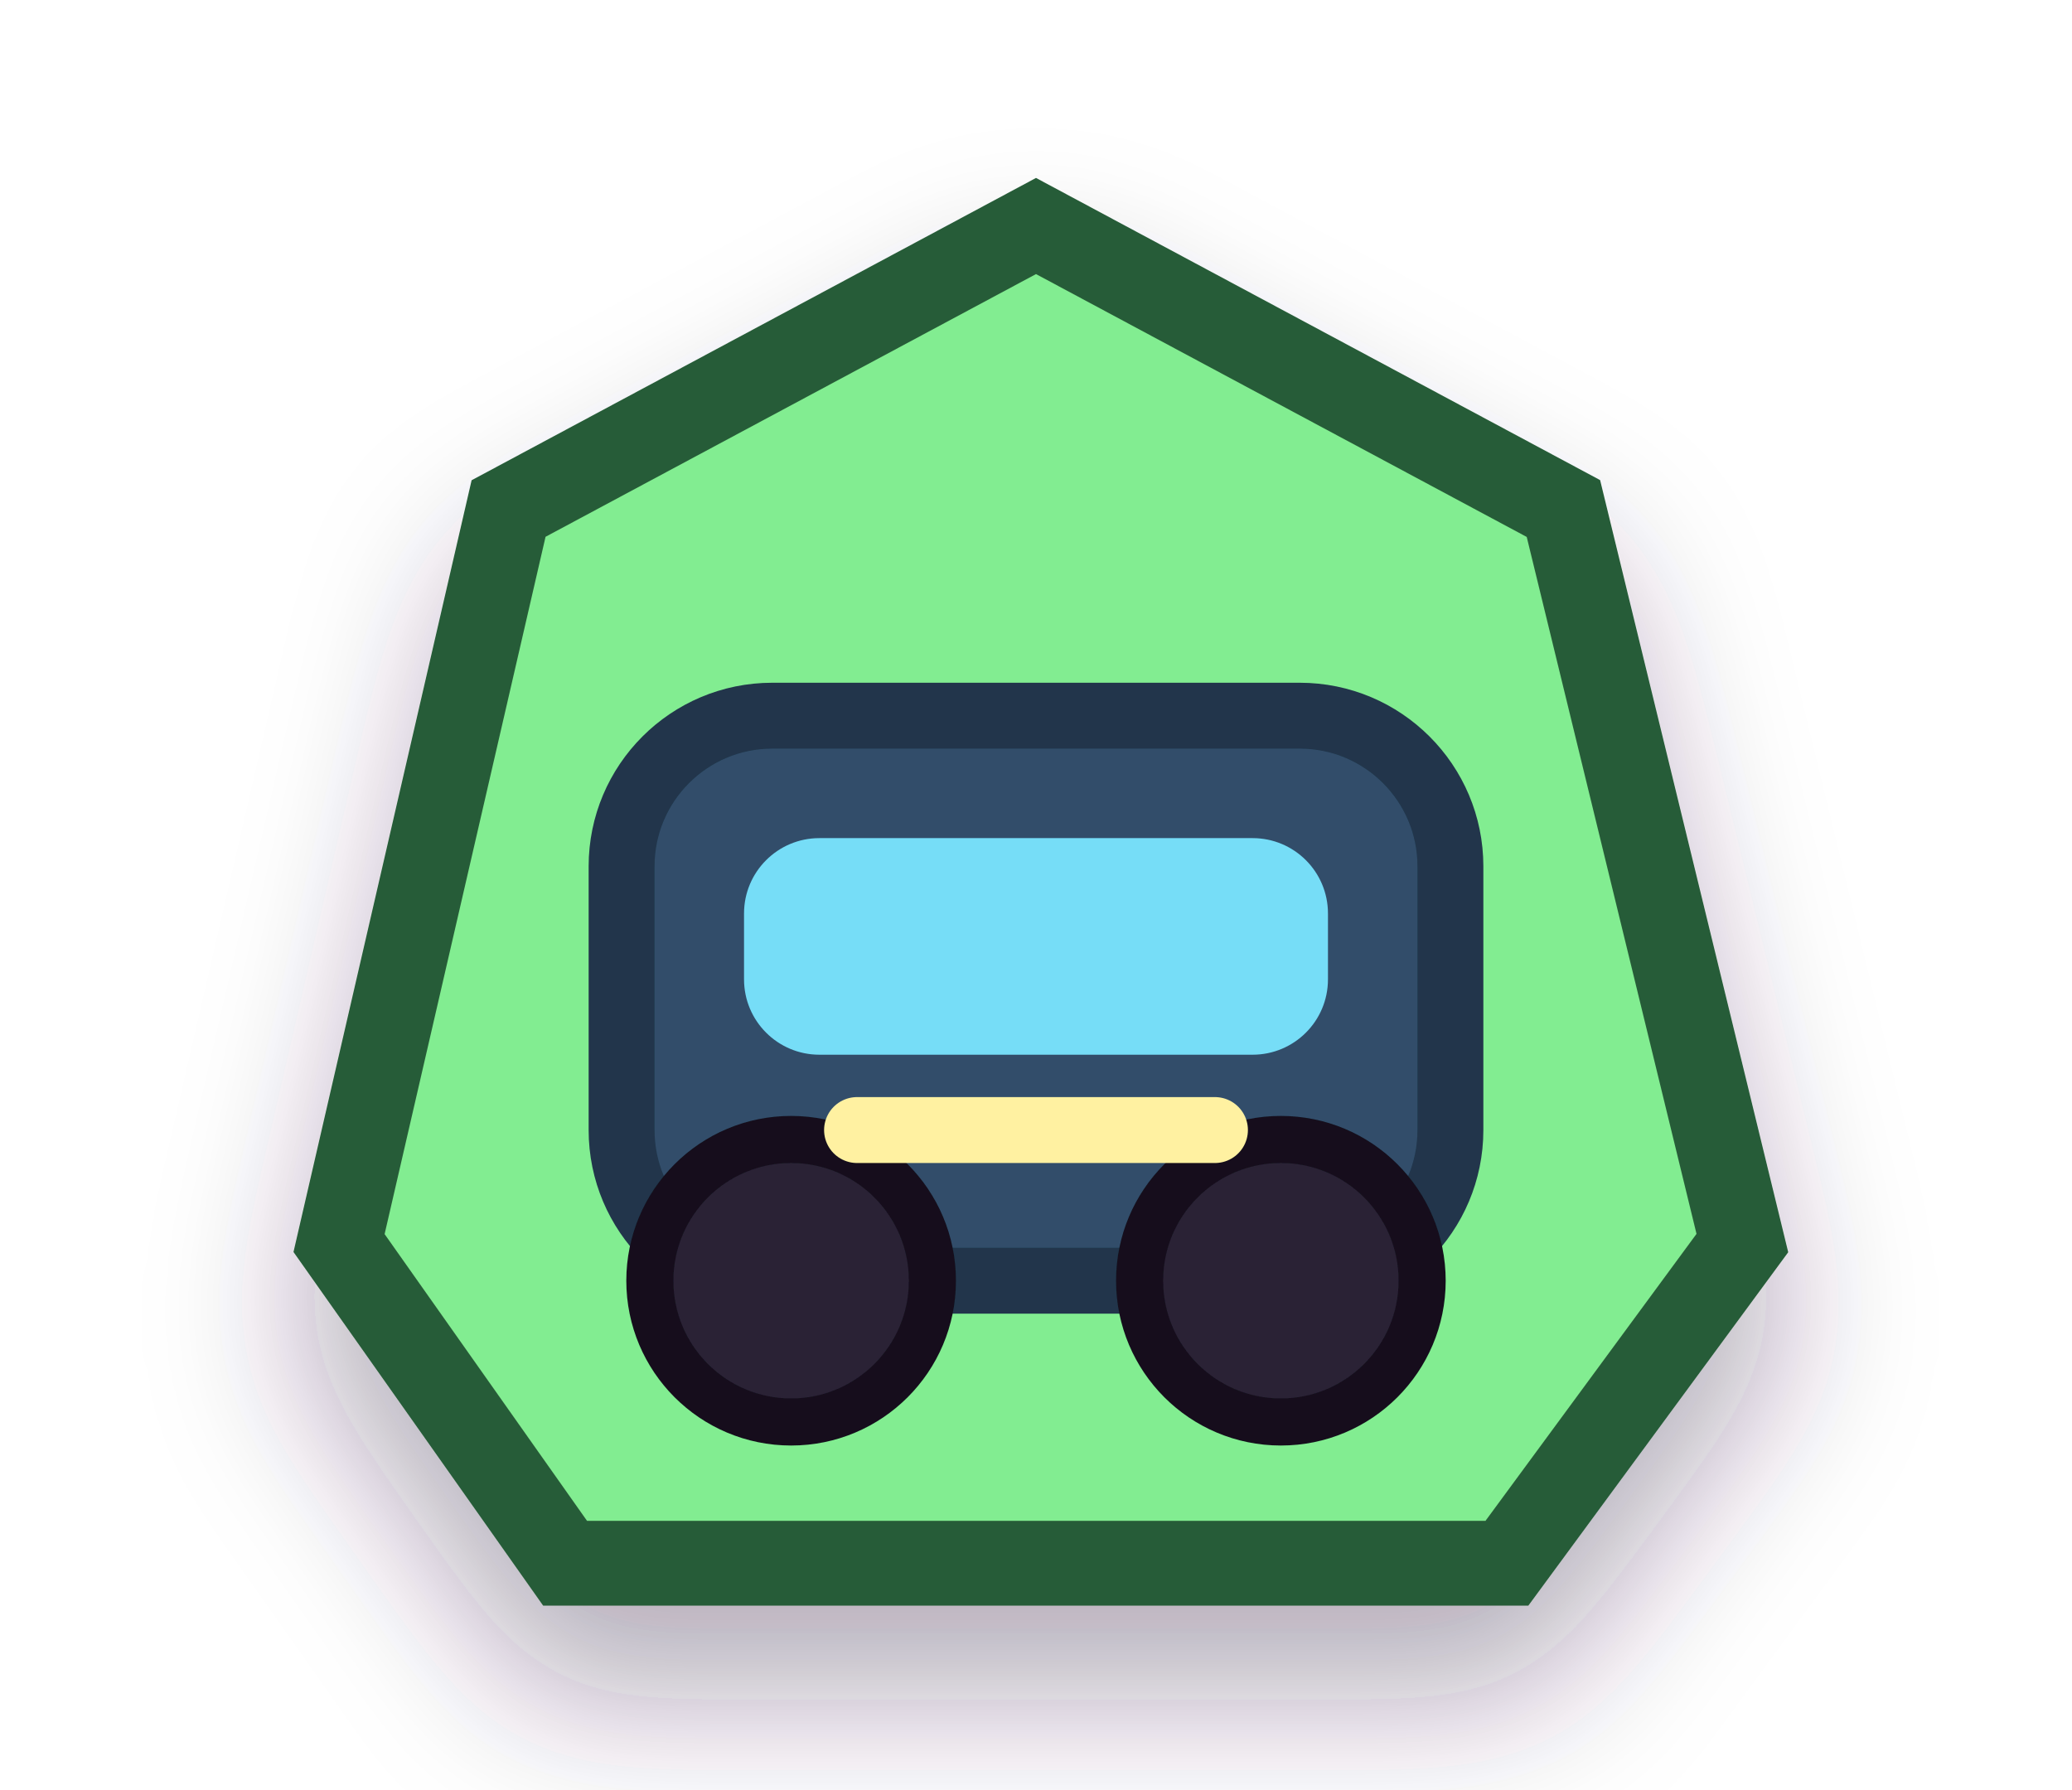
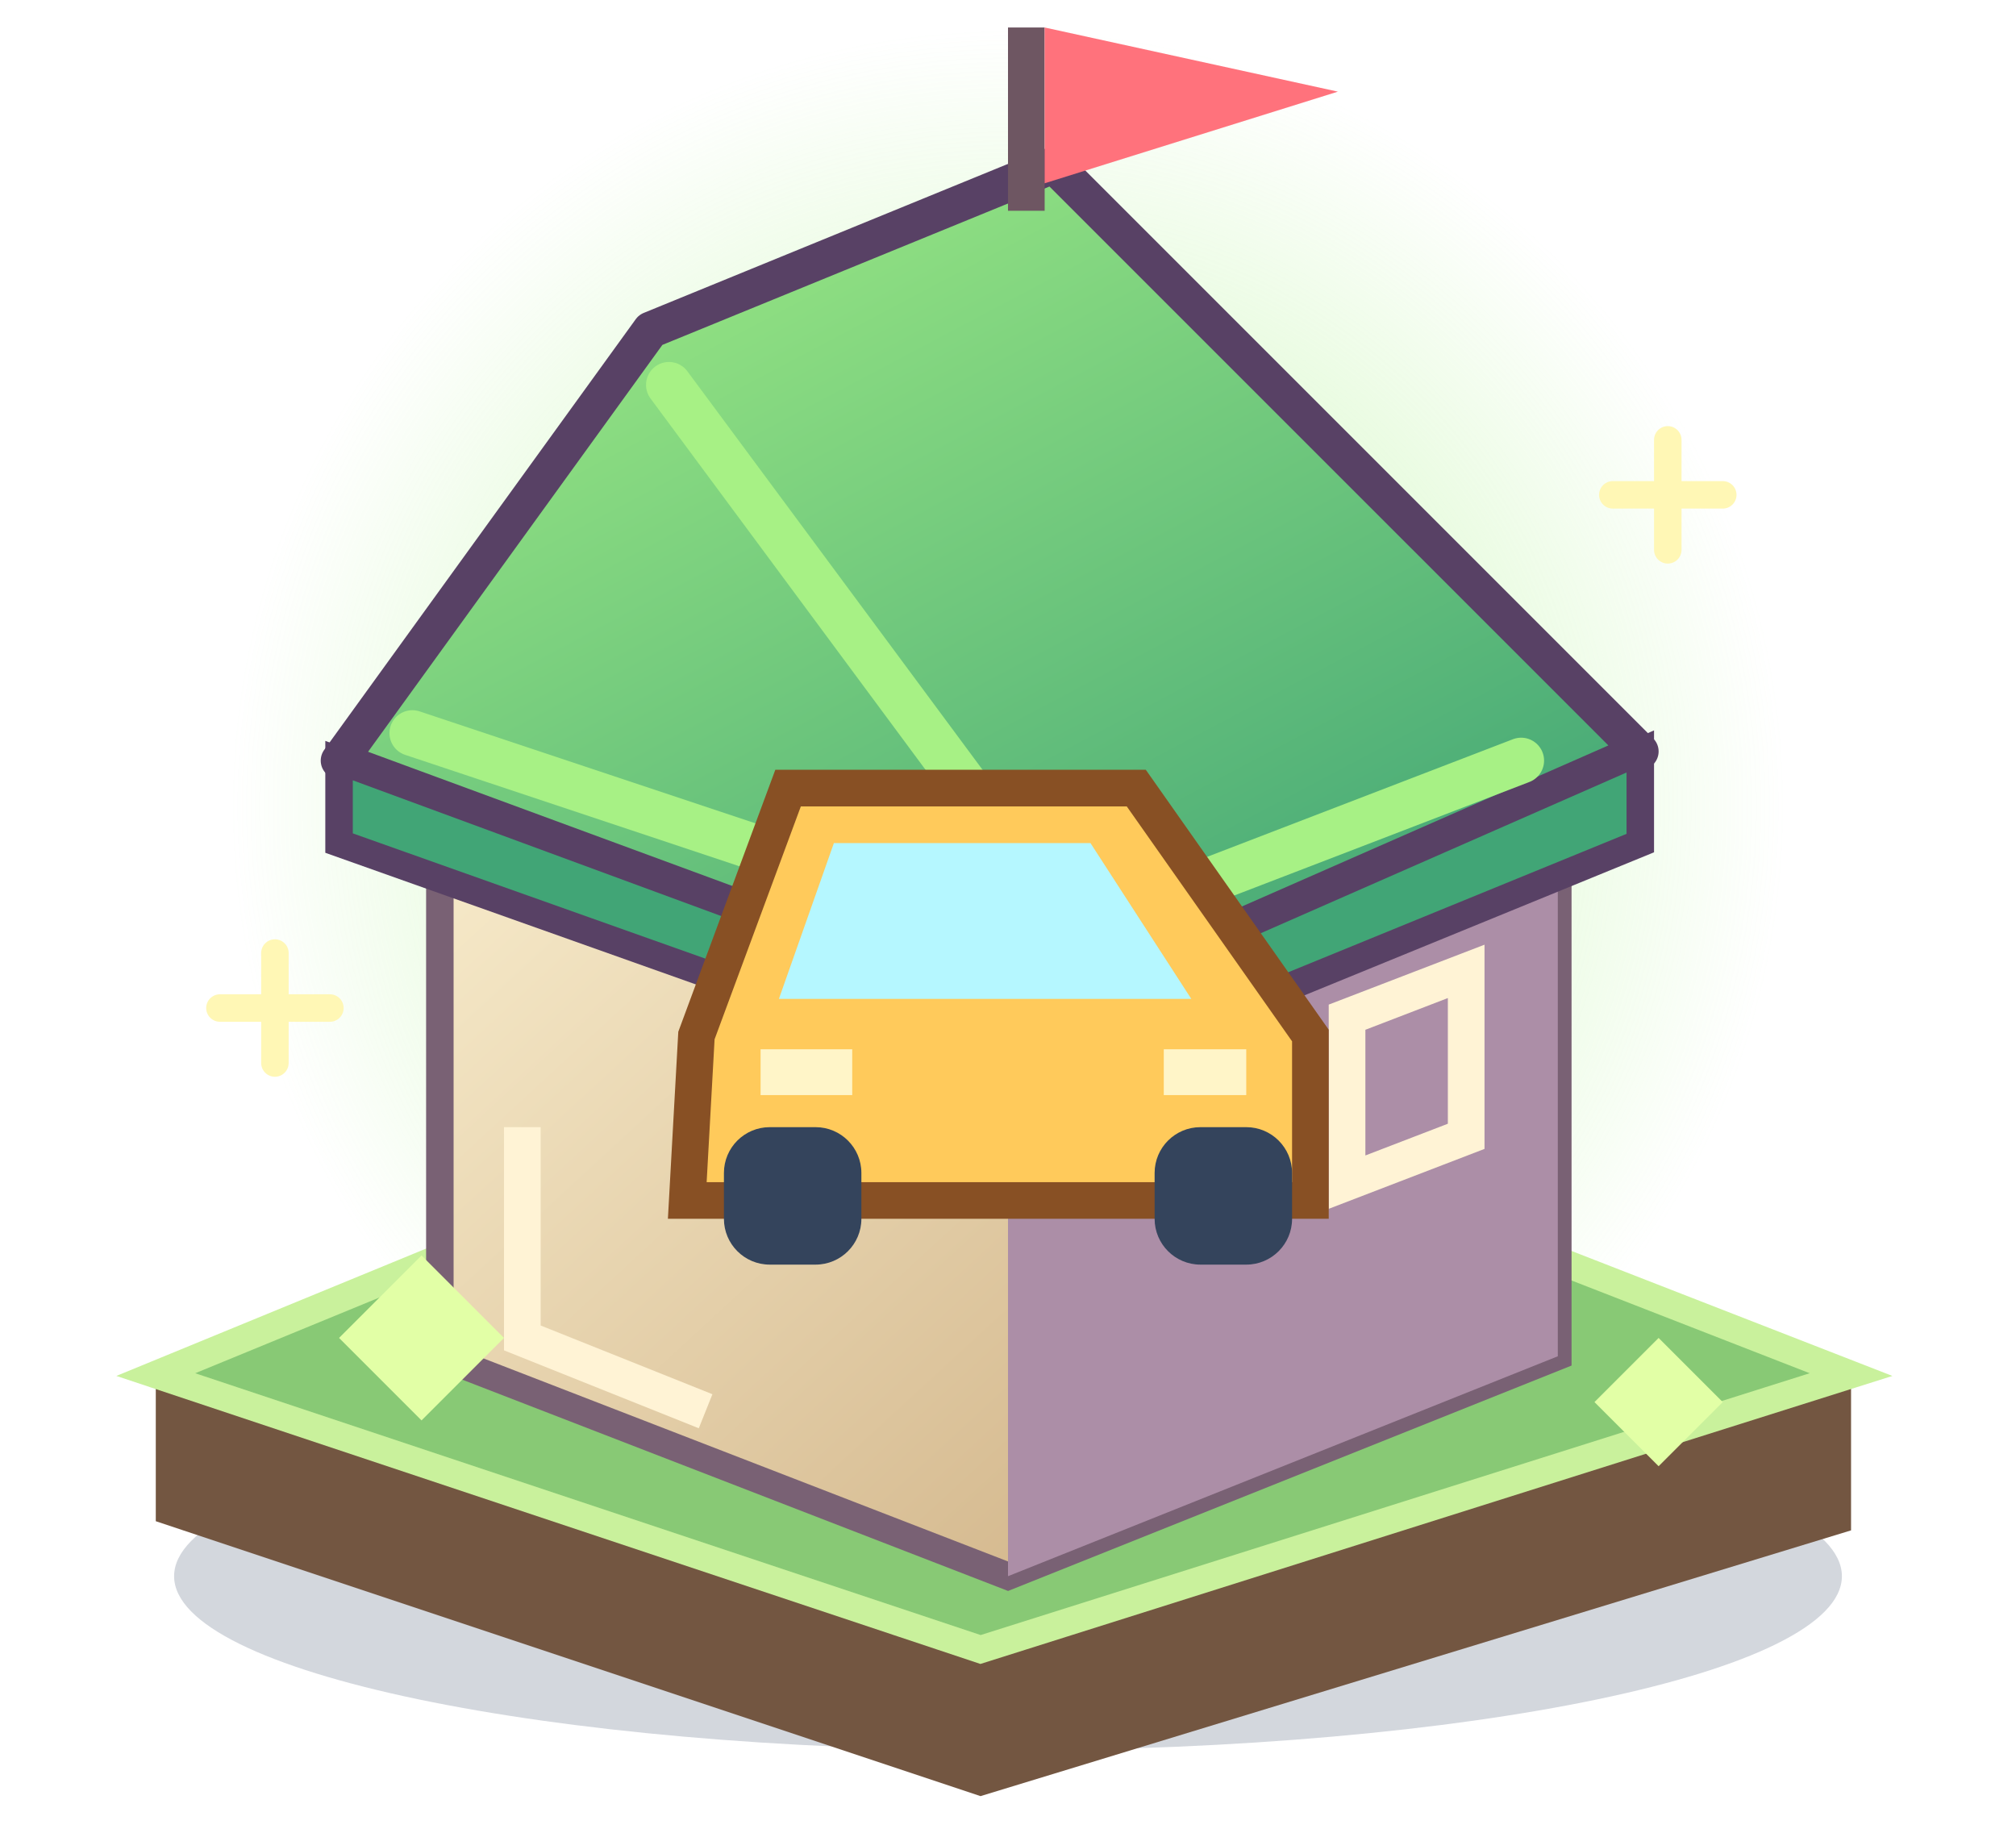
- <svg xmlns="http://www.w3.org/2000/svg" width="220" height="190" viewBox="0 0 220 190" fill="none">
+ <svg xmlns="http://www.w3.org/2000/svg" viewBox="0 0 220 200" fill="none">
  <defs>
-     <linearGradient id="a" x1="110" y1="20" x2="110" y2="170">
-       <stop stop-color="#82ED91" />
-       <stop offset=".55" stop-color="#48B95A" />
-       <stop offset="1" stop-color="#2E7C50" />
+     <linearGradient id="roof" x2=".8" y2="1">
+       <stop stop-color="#a7f185" />
+       <stop offset="1" stop-color="#41a576" />
    </linearGradient>
-     <filter id="s" x="-30%" y="-30%" width="160%" height="180%">
-       <feDropShadow dx="0" dy="10" stdDeviation="8" flood-color="#392044" flood-opacity=".35" />
-     </filter>
+     <linearGradient id="stone" x2="1" y2="1">
+       <stop stop-color="#fff6d8" />
+       <stop offset="1" stop-color="#c8a779" />
+     </linearGradient>
+     <radialGradient id="glow">
+       <stop stop-color="#a7f185" stop-opacity=".7" />
+       <stop offset="1" stop-color="#a7f185" stop-opacity="0" />
+     </radialGradient>
  </defs>
-   <g filter="url(#s)">
-     <path d="M36 132L54 54L110 24L166 54L185 132L160 166H60L36 132Z" fill="url(#a)" stroke="#285C38" stroke-width="9" />
-     <rect x="66" y="76" width="88" height="60" rx="16" fill="#314E6B" stroke="#20364B" stroke-width="7" />
-     <rect x="79" y="89" width="62" height="23" rx="8" fill="#76DDF7" />
-     <circle cx="84" cy="136" r="15" fill="#2A2136" stroke="#14101C" stroke-width="5" />
-     <circle cx="136" cy="136" r="15" fill="#2A2136" stroke="#14101C" stroke-width="5" />
-     <path d="M91 120H129" stroke="#FFF1A1" stroke-width="7" stroke-linecap="round" />
-   </g>
+   <ellipse cx="110" cy="172" rx="91" ry="19" fill="#223555" opacity=".2" />
+   <circle cx="110" cy="88" r="86" fill="url(#glow)" />
+   <path d="m17 150 90-38 95 38v17l-95 29-90-30z" fill="#735641" />
+   <path d="m17 150 90-37 95 37-95 30z" fill="#88c975" stroke="#c9f19c" stroke-width="3" />
+   <path d="m48 85 62-27 60 27v63l-60 24-62-24z" fill="url(#stone)" stroke="#796174" stroke-width="3" />
+   <path d="m110 104 60-19v63l-60 24z" fill="#ac8ea7" />
+   <path d="m37 83 34-47 44-18 64 64-66 29z" fill="url(#roof)" stroke="#584165" stroke-width="4" stroke-linejoin="round" />
+   <path d="m37 83 76 28 66-29v10l-66 27-76-27z" fill="#41a576" stroke="#584165" stroke-width="3" />
+   <path d="m45 80 69 23 52-20M73 42l40 54" stroke="#a7f185" stroke-width="5" stroke-linecap="round" />
+   <path d="M112 23V3" stroke="#6e5662" stroke-width="4" />
+   <path d="m114 3 32 7-32 10z" fill="#ff727c" />
+   <path d="M57 123v23l20 8m70-43 13-5v18l-13 5z" stroke="#fff3d5" stroke-width="4" />
+   <path d="m76 113 10-27h38l19 27v18H75z" fill="#ffca5b" stroke="#885024" stroke-width="4" />
+   <path d="m91 92-6 17h45l-11-17z" fill="#b5f7ff" />
+   <rect x="79" y="123" width="15" height="15" rx="5" fill="#34445c" />
+   <rect x="126" y="123" width="15" height="15" rx="5" fill="#34445c" />
+   <path d="M83 117h10m34 0h9" stroke="#fff5c8" stroke-width="5" />
+   <path d="m37 146 9-9 9 9-9 9zM174 153l7-7 7 7-7 7z" fill="#e2ffa6" />
+   <path d="M30 104v12m-6-6h12m146-62v12m-6-6h12" stroke="#fff7b5" stroke-width="3" stroke-linecap="round" />
</svg>
